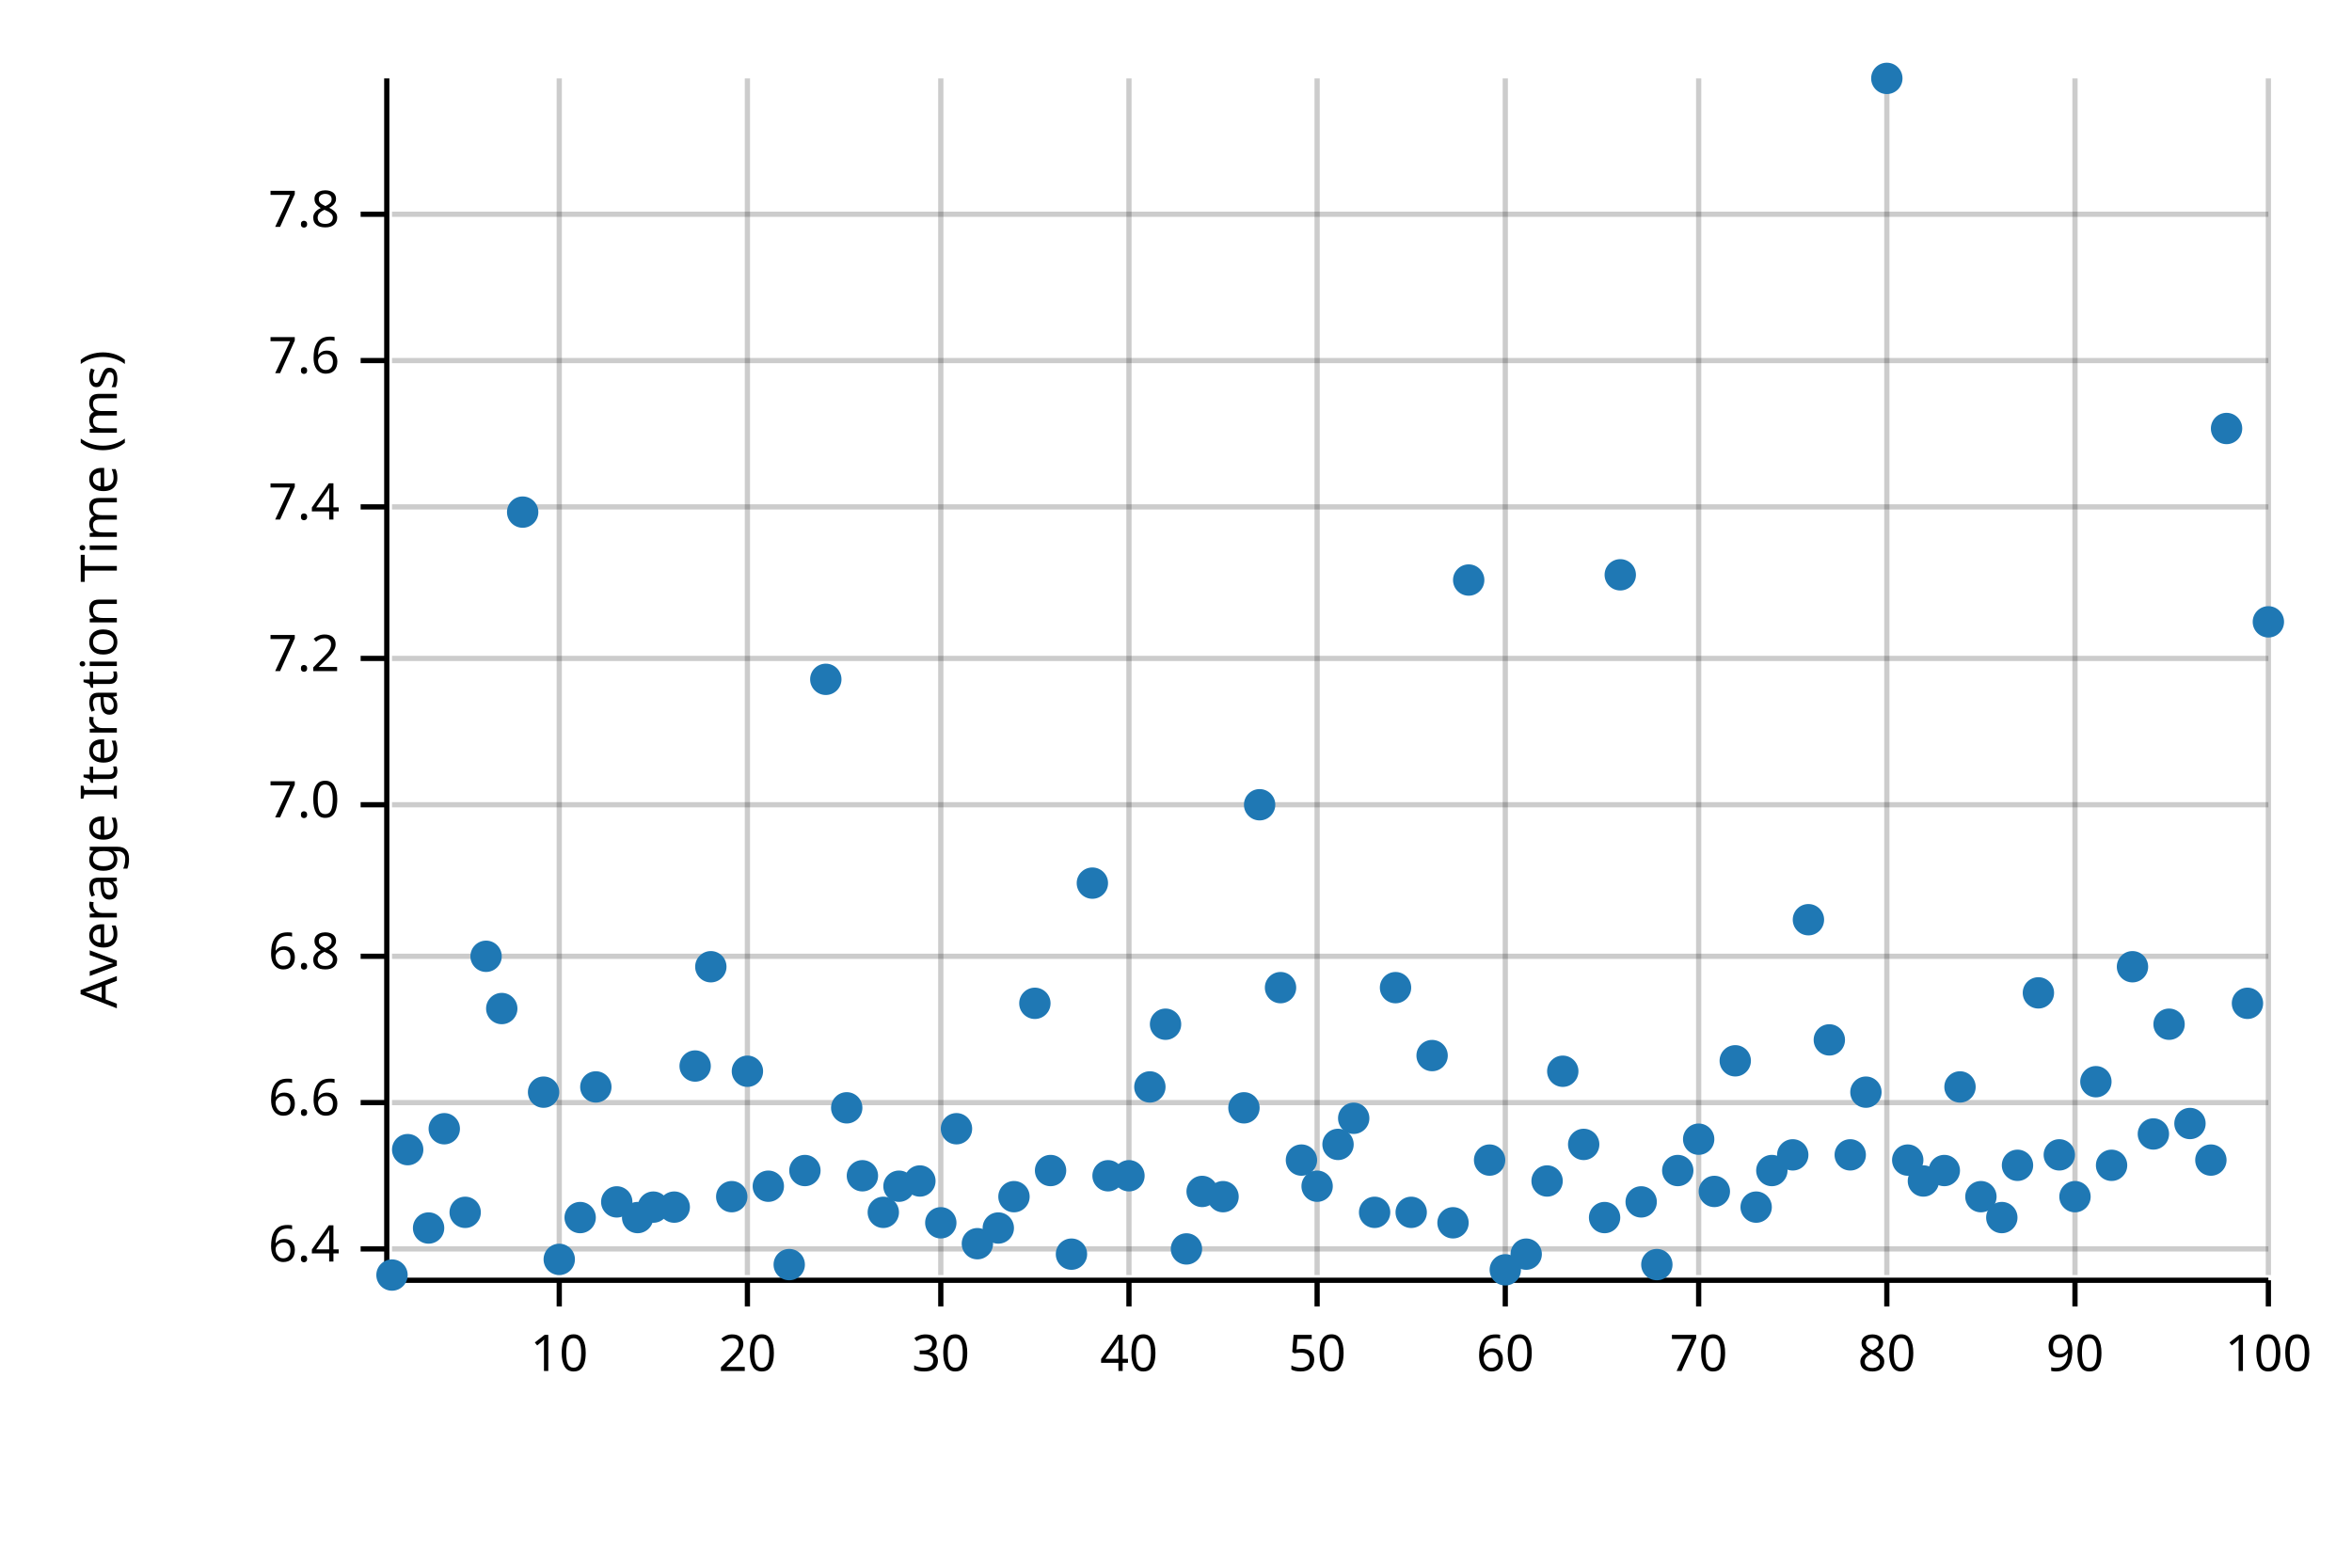
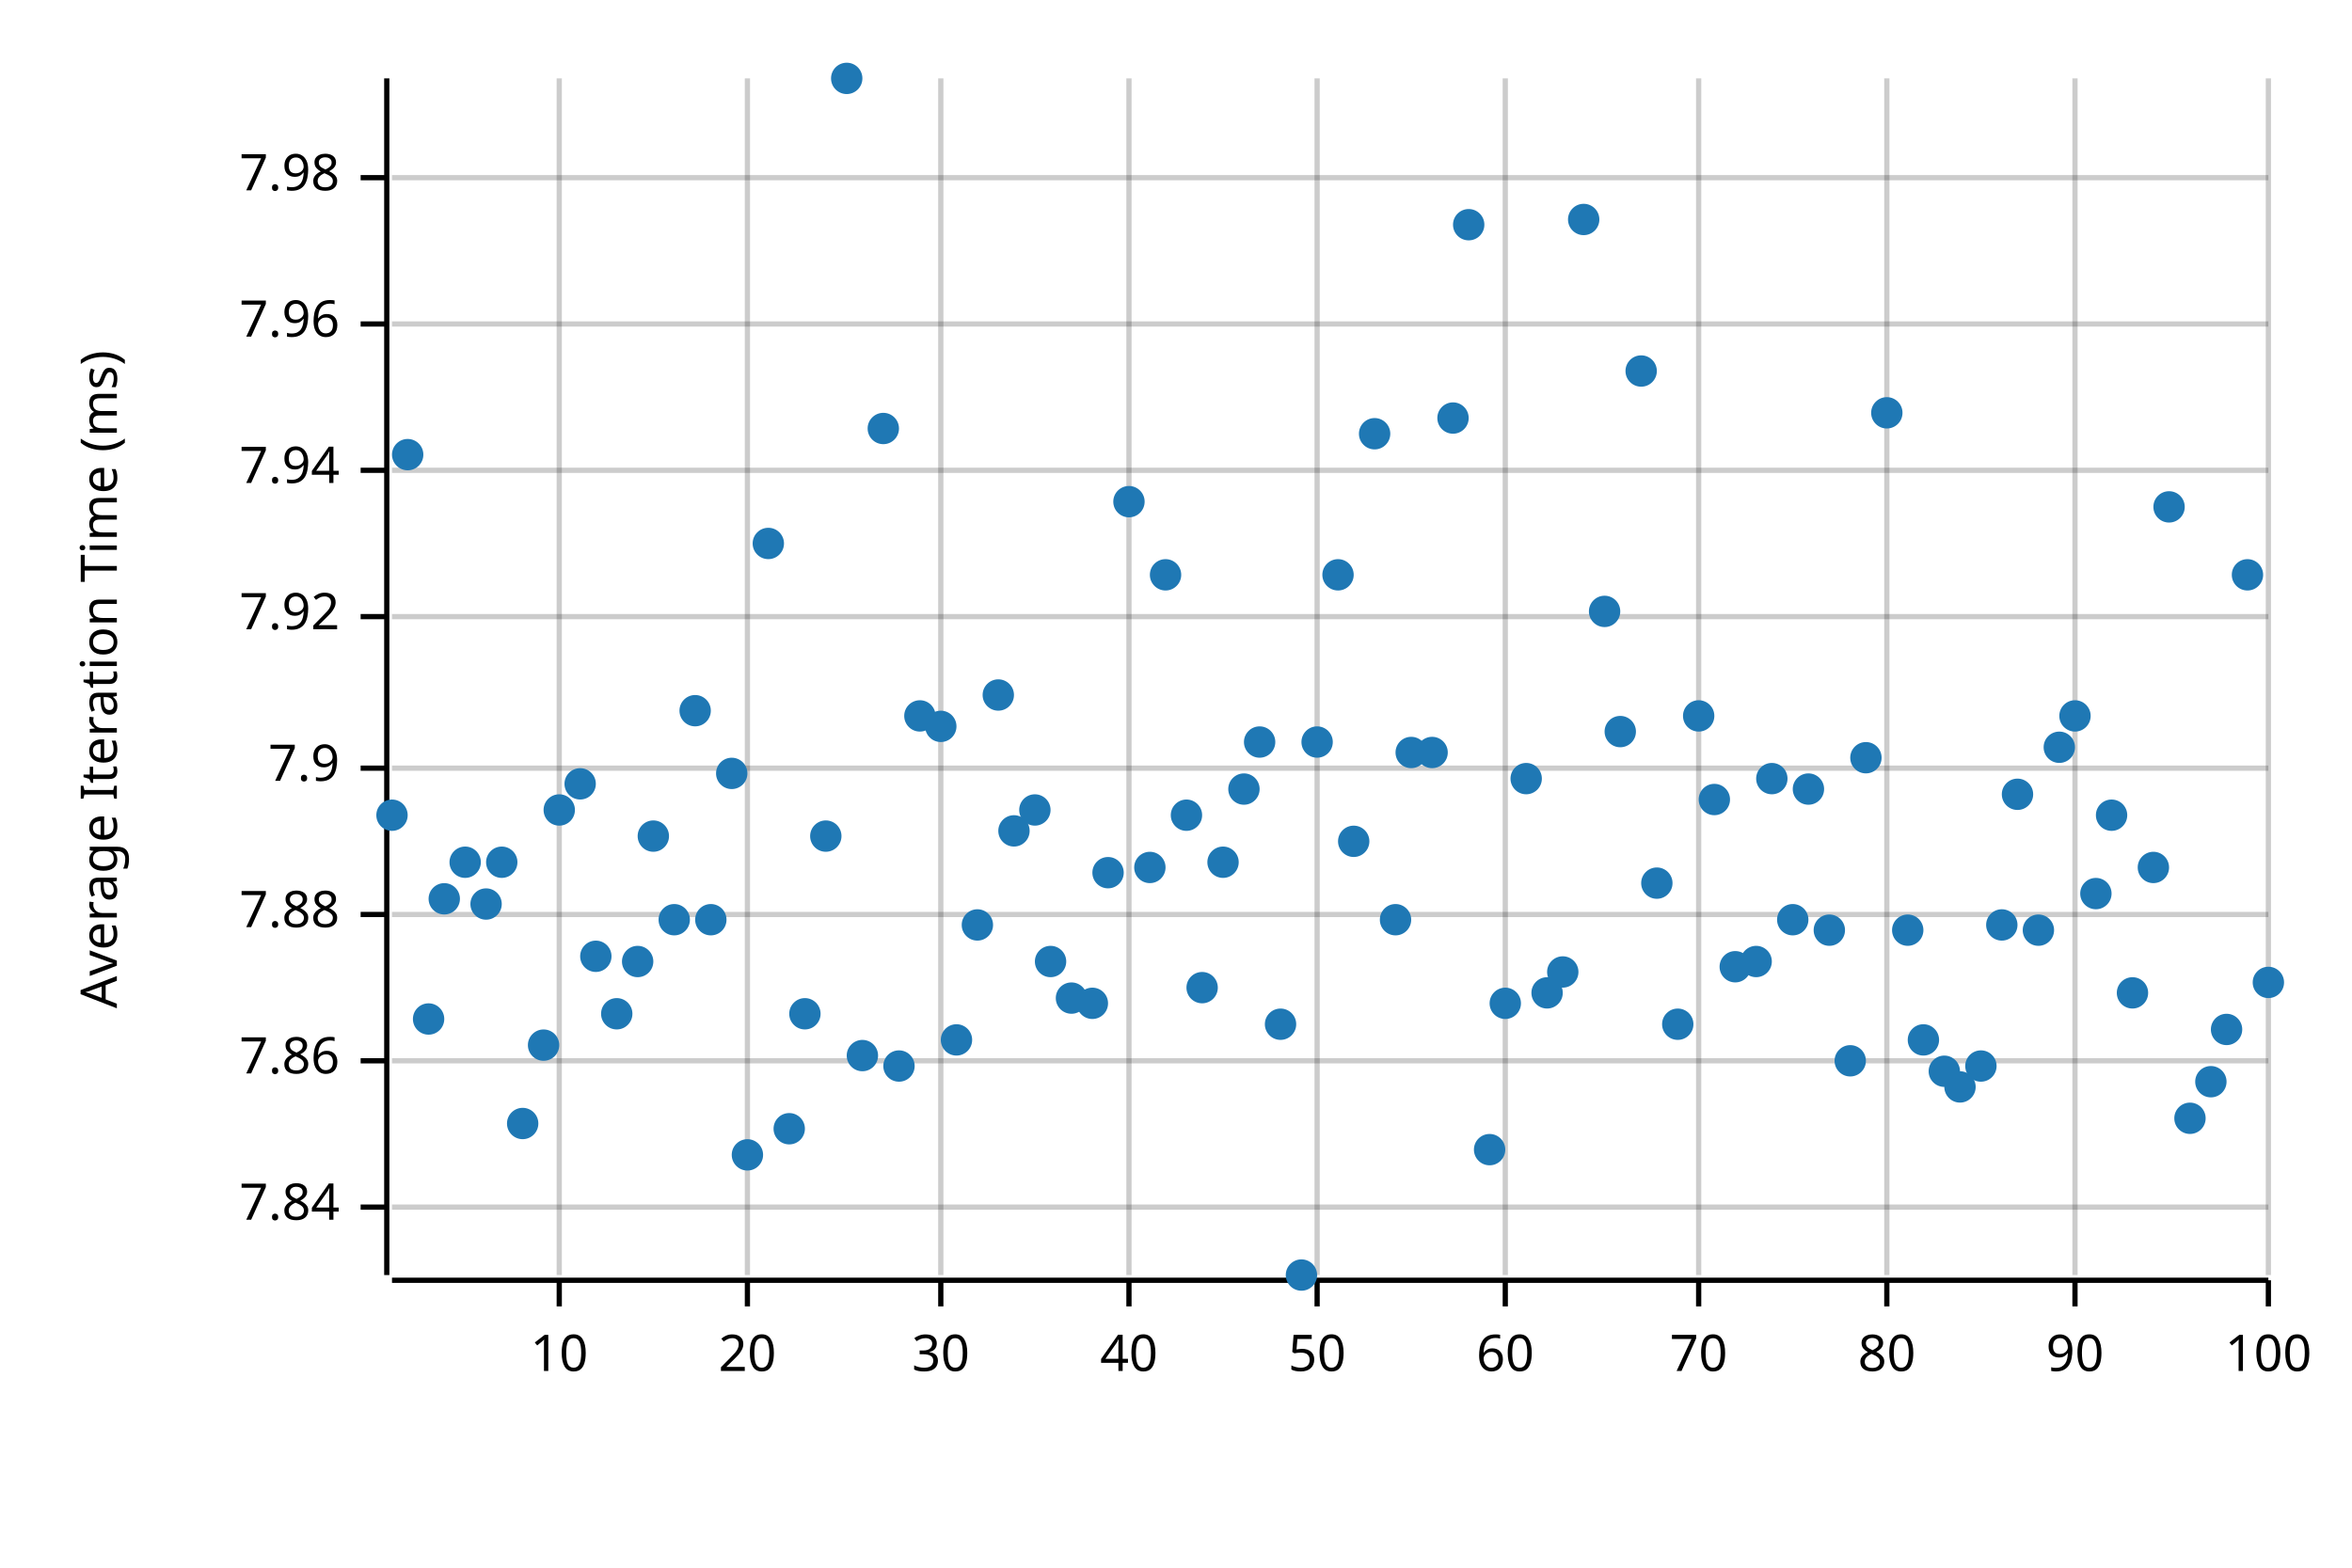
<svg xmlns="http://www.w3.org/2000/svg" width="450" height="300" viewBox="0 0 450 300">
  <text x="15" y="130" dy="0.76em" text-anchor="middle" font-family="sans-serif" font-size="9.677" opacity="1" fill="#000000" transform="rotate(270, 15, 130)">
Average Iteration Time (ms)
</text>
  <line opacity="0.2" stroke="#000000" stroke-width="1" x1="107" y1="244" x2="107" y2="15" />
  <line opacity="0.2" stroke="#000000" stroke-width="1" x1="143" y1="244" x2="143" y2="15" />
  <line opacity="0.2" stroke="#000000" stroke-width="1" x1="180" y1="244" x2="180" y2="15" />
  <line opacity="0.2" stroke="#000000" stroke-width="1" x1="216" y1="244" x2="216" y2="15" />
  <line opacity="0.2" stroke="#000000" stroke-width="1" x1="252" y1="244" x2="252" y2="15" />
  <line opacity="0.2" stroke="#000000" stroke-width="1" x1="288" y1="244" x2="288" y2="15" />
  <line opacity="0.2" stroke="#000000" stroke-width="1" x1="325" y1="244" x2="325" y2="15" />
  <line opacity="0.2" stroke="#000000" stroke-width="1" x1="361" y1="244" x2="361" y2="15" />
  <line opacity="0.2" stroke="#000000" stroke-width="1" x1="397" y1="244" x2="397" y2="15" />
  <line opacity="0.2" stroke="#000000" stroke-width="1" x1="434" y1="244" x2="434" y2="15" />
-   <line opacity="0.2" stroke="#000000" stroke-width="1" x1="75" y1="239" x2="434" y2="239" />
-   <line opacity="0.2" stroke="#000000" stroke-width="1" x1="75" y1="211" x2="434" y2="211" />
-   <line opacity="0.2" stroke="#000000" stroke-width="1" x1="75" y1="183" x2="434" y2="183" />
-   <line opacity="0.2" stroke="#000000" stroke-width="1" x1="75" y1="154" x2="434" y2="154" />
-   <line opacity="0.2" stroke="#000000" stroke-width="1" x1="75" y1="126" x2="434" y2="126" />
-   <line opacity="0.2" stroke="#000000" stroke-width="1" x1="75" y1="97" x2="434" y2="97" />
-   <line opacity="0.2" stroke="#000000" stroke-width="1" x1="75" y1="69" x2="434" y2="69" />
-   <line opacity="0.2" stroke="#000000" stroke-width="1" x1="75" y1="41" x2="434" y2="41" />
+   <line opacity="0.2" stroke="#000000" stroke-width="1" x1="75" y1="231" x2="434" y2="231" />
+   <line opacity="0.2" stroke="#000000" stroke-width="1" x1="75" y1="203" x2="434" y2="203" />
+   <line opacity="0.2" stroke="#000000" stroke-width="1" x1="75" y1="175" x2="434" y2="175" />
+   <line opacity="0.2" stroke="#000000" stroke-width="1" x1="75" y1="147" x2="434" y2="147" />
+   <line opacity="0.2" stroke="#000000" stroke-width="1" x1="75" y1="118" x2="434" y2="118" />
+   <line opacity="0.2" stroke="#000000" stroke-width="1" x1="75" y1="90" x2="434" y2="90" />
+   <line opacity="0.2" stroke="#000000" stroke-width="1" x1="75" y1="62" x2="434" y2="62" />
+   <line opacity="0.2" stroke="#000000" stroke-width="1" x1="75" y1="34" x2="434" y2="34" />
  <polyline fill="none" opacity="1" stroke="#000000" stroke-width="1" points="74,15 74,244 " />
-   <text x="65" y="239" dy="0.5ex" text-anchor="end" font-family="sans-serif" font-size="9.677" opacity="1" fill="#000000">
- 6.4
+   <text x="65" y="231" dy="0.5ex" text-anchor="end" font-family="sans-serif" font-size="9.677" opacity="1" fill="#000000">
+ 7.84
</text>
-   <polyline fill="none" opacity="1" stroke="#000000" stroke-width="1" points="69,239 74,239 " />
-   <text x="65" y="211" dy="0.5ex" text-anchor="end" font-family="sans-serif" font-size="9.677" opacity="1" fill="#000000">
- 6.6
+   <polyline fill="none" opacity="1" stroke="#000000" stroke-width="1" points="69,231 74,231 " />
+   <text x="65" y="203" dy="0.5ex" text-anchor="end" font-family="sans-serif" font-size="9.677" opacity="1" fill="#000000">
+ 7.86
</text>
-   <polyline fill="none" opacity="1" stroke="#000000" stroke-width="1" points="69,211 74,211 " />
-   <text x="65" y="183" dy="0.5ex" text-anchor="end" font-family="sans-serif" font-size="9.677" opacity="1" fill="#000000">
- 6.8
+   <polyline fill="none" opacity="1" stroke="#000000" stroke-width="1" points="69,203 74,203 " />
+   <text x="65" y="175" dy="0.5ex" text-anchor="end" font-family="sans-serif" font-size="9.677" opacity="1" fill="#000000">
+ 7.88
</text>
-   <polyline fill="none" opacity="1" stroke="#000000" stroke-width="1" points="69,183 74,183 " />
-   <text x="65" y="154" dy="0.5ex" text-anchor="end" font-family="sans-serif" font-size="9.677" opacity="1" fill="#000000">
- 7.0
+   <polyline fill="none" opacity="1" stroke="#000000" stroke-width="1" points="69,175 74,175 " />
+   <text x="65" y="147" dy="0.5ex" text-anchor="end" font-family="sans-serif" font-size="9.677" opacity="1" fill="#000000">
+ 7.9
</text>
-   <polyline fill="none" opacity="1" stroke="#000000" stroke-width="1" points="69,154 74,154 " />
-   <text x="65" y="126" dy="0.5ex" text-anchor="end" font-family="sans-serif" font-size="9.677" opacity="1" fill="#000000">
- 7.2
+   <polyline fill="none" opacity="1" stroke="#000000" stroke-width="1" points="69,147 74,147 " />
+   <text x="65" y="118" dy="0.5ex" text-anchor="end" font-family="sans-serif" font-size="9.677" opacity="1" fill="#000000">
+ 7.92
</text>
-   <polyline fill="none" opacity="1" stroke="#000000" stroke-width="1" points="69,126 74,126 " />
-   <text x="65" y="97" dy="0.5ex" text-anchor="end" font-family="sans-serif" font-size="9.677" opacity="1" fill="#000000">
- 7.4
+   <polyline fill="none" opacity="1" stroke="#000000" stroke-width="1" points="69,118 74,118 " />
+   <text x="65" y="90" dy="0.5ex" text-anchor="end" font-family="sans-serif" font-size="9.677" opacity="1" fill="#000000">
+ 7.94
</text>
-   <polyline fill="none" opacity="1" stroke="#000000" stroke-width="1" points="69,97 74,97 " />
-   <text x="65" y="69" dy="0.5ex" text-anchor="end" font-family="sans-serif" font-size="9.677" opacity="1" fill="#000000">
- 7.6
+   <polyline fill="none" opacity="1" stroke="#000000" stroke-width="1" points="69,90 74,90 " />
+   <text x="65" y="62" dy="0.5ex" text-anchor="end" font-family="sans-serif" font-size="9.677" opacity="1" fill="#000000">
+ 7.96
</text>
-   <polyline fill="none" opacity="1" stroke="#000000" stroke-width="1" points="69,69 74,69 " />
-   <text x="65" y="41" dy="0.5ex" text-anchor="end" font-family="sans-serif" font-size="9.677" opacity="1" fill="#000000">
- 7.8
+   <polyline fill="none" opacity="1" stroke="#000000" stroke-width="1" points="69,62 74,62 " />
+   <text x="65" y="34" dy="0.5ex" text-anchor="end" font-family="sans-serif" font-size="9.677" opacity="1" fill="#000000">
+ 7.98
</text>
-   <polyline fill="none" opacity="1" stroke="#000000" stroke-width="1" points="69,41 74,41 " />
+   <polyline fill="none" opacity="1" stroke="#000000" stroke-width="1" points="69,34 74,34 " />
  <polyline fill="none" opacity="1" stroke="#000000" stroke-width="1" points="75,245 434,245 " />
  <text x="107" y="255" dy="0.76em" text-anchor="middle" font-family="sans-serif" font-size="9.677" opacity="1" fill="#000000">
10
</text>
  <polyline fill="none" opacity="1" stroke="#000000" stroke-width="1" points="107,245 107,250 " />
  <text x="143" y="255" dy="0.76em" text-anchor="middle" font-family="sans-serif" font-size="9.677" opacity="1" fill="#000000">
20
</text>
  <polyline fill="none" opacity="1" stroke="#000000" stroke-width="1" points="143,245 143,250 " />
  <text x="180" y="255" dy="0.76em" text-anchor="middle" font-family="sans-serif" font-size="9.677" opacity="1" fill="#000000">
30
</text>
  <polyline fill="none" opacity="1" stroke="#000000" stroke-width="1" points="180,245 180,250 " />
  <text x="216" y="255" dy="0.76em" text-anchor="middle" font-family="sans-serif" font-size="9.677" opacity="1" fill="#000000">
40
</text>
  <polyline fill="none" opacity="1" stroke="#000000" stroke-width="1" points="216,245 216,250 " />
  <text x="252" y="255" dy="0.76em" text-anchor="middle" font-family="sans-serif" font-size="9.677" opacity="1" fill="#000000">
50
</text>
  <polyline fill="none" opacity="1" stroke="#000000" stroke-width="1" points="252,245 252,250 " />
  <text x="288" y="255" dy="0.76em" text-anchor="middle" font-family="sans-serif" font-size="9.677" opacity="1" fill="#000000">
60
</text>
  <polyline fill="none" opacity="1" stroke="#000000" stroke-width="1" points="288,245 288,250 " />
  <text x="325" y="255" dy="0.76em" text-anchor="middle" font-family="sans-serif" font-size="9.677" opacity="1" fill="#000000">
70
</text>
  <polyline fill="none" opacity="1" stroke="#000000" stroke-width="1" points="325,245 325,250 " />
  <text x="361" y="255" dy="0.76em" text-anchor="middle" font-family="sans-serif" font-size="9.677" opacity="1" fill="#000000">
80
</text>
  <polyline fill="none" opacity="1" stroke="#000000" stroke-width="1" points="361,245 361,250 " />
  <text x="397" y="255" dy="0.76em" text-anchor="middle" font-family="sans-serif" font-size="9.677" opacity="1" fill="#000000">
90
</text>
  <polyline fill="none" opacity="1" stroke="#000000" stroke-width="1" points="397,245 397,250 " />
  <text x="434" y="255" dy="0.76em" text-anchor="middle" font-family="sans-serif" font-size="9.677" opacity="1" fill="#000000">
100
</text>
  <polyline fill="none" opacity="1" stroke="#000000" stroke-width="1" points="434,245 434,250 " />
-   <circle cx="75" cy="244" r="3" opacity="1" fill="#1F78B4" stroke="none" stroke-width="1" />
-   <circle cx="78" cy="220" r="3" opacity="1" fill="#1F78B4" stroke="none" stroke-width="1" />
-   <circle cx="82" cy="235" r="3" opacity="1" fill="#1F78B4" stroke="none" stroke-width="1" />
-   <circle cx="85" cy="216" r="3" opacity="1" fill="#1F78B4" stroke="none" stroke-width="1" />
-   <circle cx="89" cy="232" r="3" opacity="1" fill="#1F78B4" stroke="none" stroke-width="1" />
-   <circle cx="93" cy="183" r="3" opacity="1" fill="#1F78B4" stroke="none" stroke-width="1" />
-   <circle cx="96" cy="193" r="3" opacity="1" fill="#1F78B4" stroke="none" stroke-width="1" />
-   <circle cx="100" cy="98" r="3" opacity="1" fill="#1F78B4" stroke="none" stroke-width="1" />
-   <circle cx="104" cy="209" r="3" opacity="1" fill="#1F78B4" stroke="none" stroke-width="1" />
-   <circle cx="107" cy="241" r="3" opacity="1" fill="#1F78B4" stroke="none" stroke-width="1" />
-   <circle cx="111" cy="233" r="3" opacity="1" fill="#1F78B4" stroke="none" stroke-width="1" />
-   <circle cx="114" cy="208" r="3" opacity="1" fill="#1F78B4" stroke="none" stroke-width="1" />
-   <circle cx="118" cy="230" r="3" opacity="1" fill="#1F78B4" stroke="none" stroke-width="1" />
-   <circle cx="122" cy="233" r="3" opacity="1" fill="#1F78B4" stroke="none" stroke-width="1" />
-   <circle cx="125" cy="231" r="3" opacity="1" fill="#1F78B4" stroke="none" stroke-width="1" />
-   <circle cx="129" cy="231" r="3" opacity="1" fill="#1F78B4" stroke="none" stroke-width="1" />
-   <circle cx="133" cy="204" r="3" opacity="1" fill="#1F78B4" stroke="none" stroke-width="1" />
-   <circle cx="136" cy="185" r="3" opacity="1" fill="#1F78B4" stroke="none" stroke-width="1" />
-   <circle cx="140" cy="229" r="3" opacity="1" fill="#1F78B4" stroke="none" stroke-width="1" />
-   <circle cx="143" cy="205" r="3" opacity="1" fill="#1F78B4" stroke="none" stroke-width="1" />
-   <circle cx="147" cy="227" r="3" opacity="1" fill="#1F78B4" stroke="none" stroke-width="1" />
-   <circle cx="151" cy="242" r="3" opacity="1" fill="#1F78B4" stroke="none" stroke-width="1" />
-   <circle cx="154" cy="224" r="3" opacity="1" fill="#1F78B4" stroke="none" stroke-width="1" />
-   <circle cx="158" cy="130" r="3" opacity="1" fill="#1F78B4" stroke="none" stroke-width="1" />
-   <circle cx="162" cy="212" r="3" opacity="1" fill="#1F78B4" stroke="none" stroke-width="1" />
-   <circle cx="165" cy="225" r="3" opacity="1" fill="#1F78B4" stroke="none" stroke-width="1" />
-   <circle cx="169" cy="232" r="3" opacity="1" fill="#1F78B4" stroke="none" stroke-width="1" />
-   <circle cx="172" cy="227" r="3" opacity="1" fill="#1F78B4" stroke="none" stroke-width="1" />
-   <circle cx="176" cy="226" r="3" opacity="1" fill="#1F78B4" stroke="none" stroke-width="1" />
-   <circle cx="180" cy="234" r="3" opacity="1" fill="#1F78B4" stroke="none" stroke-width="1" />
-   <circle cx="183" cy="216" r="3" opacity="1" fill="#1F78B4" stroke="none" stroke-width="1" />
-   <circle cx="187" cy="238" r="3" opacity="1" fill="#1F78B4" stroke="none" stroke-width="1" />
-   <circle cx="191" cy="235" r="3" opacity="1" fill="#1F78B4" stroke="none" stroke-width="1" />
-   <circle cx="194" cy="229" r="3" opacity="1" fill="#1F78B4" stroke="none" stroke-width="1" />
-   <circle cx="198" cy="192" r="3" opacity="1" fill="#1F78B4" stroke="none" stroke-width="1" />
-   <circle cx="201" cy="224" r="3" opacity="1" fill="#1F78B4" stroke="none" stroke-width="1" />
-   <circle cx="205" cy="240" r="3" opacity="1" fill="#1F78B4" stroke="none" stroke-width="1" />
-   <circle cx="209" cy="169" r="3" opacity="1" fill="#1F78B4" stroke="none" stroke-width="1" />
-   <circle cx="212" cy="225" r="3" opacity="1" fill="#1F78B4" stroke="none" stroke-width="1" />
-   <circle cx="216" cy="225" r="3" opacity="1" fill="#1F78B4" stroke="none" stroke-width="1" />
-   <circle cx="220" cy="208" r="3" opacity="1" fill="#1F78B4" stroke="none" stroke-width="1" />
-   <circle cx="223" cy="196" r="3" opacity="1" fill="#1F78B4" stroke="none" stroke-width="1" />
-   <circle cx="227" cy="239" r="3" opacity="1" fill="#1F78B4" stroke="none" stroke-width="1" />
-   <circle cx="230" cy="228" r="3" opacity="1" fill="#1F78B4" stroke="none" stroke-width="1" />
-   <circle cx="234" cy="229" r="3" opacity="1" fill="#1F78B4" stroke="none" stroke-width="1" />
-   <circle cx="238" cy="212" r="3" opacity="1" fill="#1F78B4" stroke="none" stroke-width="1" />
-   <circle cx="241" cy="154" r="3" opacity="1" fill="#1F78B4" stroke="none" stroke-width="1" />
-   <circle cx="245" cy="189" r="3" opacity="1" fill="#1F78B4" stroke="none" stroke-width="1" />
-   <circle cx="249" cy="222" r="3" opacity="1" fill="#1F78B4" stroke="none" stroke-width="1" />
-   <circle cx="252" cy="227" r="3" opacity="1" fill="#1F78B4" stroke="none" stroke-width="1" />
-   <circle cx="256" cy="219" r="3" opacity="1" fill="#1F78B4" stroke="none" stroke-width="1" />
-   <circle cx="259" cy="214" r="3" opacity="1" fill="#1F78B4" stroke="none" stroke-width="1" />
-   <circle cx="263" cy="232" r="3" opacity="1" fill="#1F78B4" stroke="none" stroke-width="1" />
-   <circle cx="267" cy="189" r="3" opacity="1" fill="#1F78B4" stroke="none" stroke-width="1" />
-   <circle cx="270" cy="232" r="3" opacity="1" fill="#1F78B4" stroke="none" stroke-width="1" />
-   <circle cx="274" cy="202" r="3" opacity="1" fill="#1F78B4" stroke="none" stroke-width="1" />
-   <circle cx="278" cy="234" r="3" opacity="1" fill="#1F78B4" stroke="none" stroke-width="1" />
-   <circle cx="281" cy="111" r="3" opacity="1" fill="#1F78B4" stroke="none" stroke-width="1" />
-   <circle cx="285" cy="222" r="3" opacity="1" fill="#1F78B4" stroke="none" stroke-width="1" />
-   <circle cx="288" cy="243" r="3" opacity="1" fill="#1F78B4" stroke="none" stroke-width="1" />
-   <circle cx="292" cy="240" r="3" opacity="1" fill="#1F78B4" stroke="none" stroke-width="1" />
-   <circle cx="296" cy="226" r="3" opacity="1" fill="#1F78B4" stroke="none" stroke-width="1" />
-   <circle cx="299" cy="205" r="3" opacity="1" fill="#1F78B4" stroke="none" stroke-width="1" />
-   <circle cx="303" cy="219" r="3" opacity="1" fill="#1F78B4" stroke="none" stroke-width="1" />
-   <circle cx="307" cy="233" r="3" opacity="1" fill="#1F78B4" stroke="none" stroke-width="1" />
-   <circle cx="310" cy="110" r="3" opacity="1" fill="#1F78B4" stroke="none" stroke-width="1" />
-   <circle cx="314" cy="230" r="3" opacity="1" fill="#1F78B4" stroke="none" stroke-width="1" />
-   <circle cx="317" cy="242" r="3" opacity="1" fill="#1F78B4" stroke="none" stroke-width="1" />
-   <circle cx="321" cy="224" r="3" opacity="1" fill="#1F78B4" stroke="none" stroke-width="1" />
-   <circle cx="325" cy="218" r="3" opacity="1" fill="#1F78B4" stroke="none" stroke-width="1" />
-   <circle cx="328" cy="228" r="3" opacity="1" fill="#1F78B4" stroke="none" stroke-width="1" />
-   <circle cx="332" cy="203" r="3" opacity="1" fill="#1F78B4" stroke="none" stroke-width="1" />
-   <circle cx="336" cy="231" r="3" opacity="1" fill="#1F78B4" stroke="none" stroke-width="1" />
-   <circle cx="339" cy="224" r="3" opacity="1" fill="#1F78B4" stroke="none" stroke-width="1" />
-   <circle cx="343" cy="221" r="3" opacity="1" fill="#1F78B4" stroke="none" stroke-width="1" />
-   <circle cx="346" cy="176" r="3" opacity="1" fill="#1F78B4" stroke="none" stroke-width="1" />
-   <circle cx="350" cy="199" r="3" opacity="1" fill="#1F78B4" stroke="none" stroke-width="1" />
-   <circle cx="354" cy="221" r="3" opacity="1" fill="#1F78B4" stroke="none" stroke-width="1" />
-   <circle cx="357" cy="209" r="3" opacity="1" fill="#1F78B4" stroke="none" stroke-width="1" />
-   <circle cx="361" cy="15" r="3" opacity="1" fill="#1F78B4" stroke="none" stroke-width="1" />
-   <circle cx="365" cy="222" r="3" opacity="1" fill="#1F78B4" stroke="none" stroke-width="1" />
-   <circle cx="368" cy="226" r="3" opacity="1" fill="#1F78B4" stroke="none" stroke-width="1" />
-   <circle cx="372" cy="224" r="3" opacity="1" fill="#1F78B4" stroke="none" stroke-width="1" />
+   <circle cx="75" cy="156" r="3" opacity="1" fill="#1F78B4" stroke="none" stroke-width="1" />
+   <circle cx="78" cy="87" r="3" opacity="1" fill="#1F78B4" stroke="none" stroke-width="1" />
+   <circle cx="82" cy="195" r="3" opacity="1" fill="#1F78B4" stroke="none" stroke-width="1" />
+   <circle cx="85" cy="172" r="3" opacity="1" fill="#1F78B4" stroke="none" stroke-width="1" />
+   <circle cx="89" cy="165" r="3" opacity="1" fill="#1F78B4" stroke="none" stroke-width="1" />
+   <circle cx="93" cy="173" r="3" opacity="1" fill="#1F78B4" stroke="none" stroke-width="1" />
+   <circle cx="96" cy="165" r="3" opacity="1" fill="#1F78B4" stroke="none" stroke-width="1" />
+   <circle cx="100" cy="215" r="3" opacity="1" fill="#1F78B4" stroke="none" stroke-width="1" />
+   <circle cx="104" cy="200" r="3" opacity="1" fill="#1F78B4" stroke="none" stroke-width="1" />
+   <circle cx="107" cy="155" r="3" opacity="1" fill="#1F78B4" stroke="none" stroke-width="1" />
+   <circle cx="111" cy="150" r="3" opacity="1" fill="#1F78B4" stroke="none" stroke-width="1" />
+   <circle cx="114" cy="183" r="3" opacity="1" fill="#1F78B4" stroke="none" stroke-width="1" />
+   <circle cx="118" cy="194" r="3" opacity="1" fill="#1F78B4" stroke="none" stroke-width="1" />
+   <circle cx="122" cy="184" r="3" opacity="1" fill="#1F78B4" stroke="none" stroke-width="1" />
+   <circle cx="125" cy="160" r="3" opacity="1" fill="#1F78B4" stroke="none" stroke-width="1" />
+   <circle cx="129" cy="176" r="3" opacity="1" fill="#1F78B4" stroke="none" stroke-width="1" />
+   <circle cx="133" cy="136" r="3" opacity="1" fill="#1F78B4" stroke="none" stroke-width="1" />
+   <circle cx="136" cy="176" r="3" opacity="1" fill="#1F78B4" stroke="none" stroke-width="1" />
+   <circle cx="140" cy="148" r="3" opacity="1" fill="#1F78B4" stroke="none" stroke-width="1" />
+   <circle cx="143" cy="221" r="3" opacity="1" fill="#1F78B4" stroke="none" stroke-width="1" />
+   <circle cx="147" cy="104" r="3" opacity="1" fill="#1F78B4" stroke="none" stroke-width="1" />
+   <circle cx="151" cy="216" r="3" opacity="1" fill="#1F78B4" stroke="none" stroke-width="1" />
+   <circle cx="154" cy="194" r="3" opacity="1" fill="#1F78B4" stroke="none" stroke-width="1" />
+   <circle cx="158" cy="160" r="3" opacity="1" fill="#1F78B4" stroke="none" stroke-width="1" />
+   <circle cx="162" cy="15" r="3" opacity="1" fill="#1F78B4" stroke="none" stroke-width="1" />
+   <circle cx="165" cy="202" r="3" opacity="1" fill="#1F78B4" stroke="none" stroke-width="1" />
+   <circle cx="169" cy="82" r="3" opacity="1" fill="#1F78B4" stroke="none" stroke-width="1" />
+   <circle cx="172" cy="204" r="3" opacity="1" fill="#1F78B4" stroke="none" stroke-width="1" />
+   <circle cx="176" cy="137" r="3" opacity="1" fill="#1F78B4" stroke="none" stroke-width="1" />
+   <circle cx="180" cy="139" r="3" opacity="1" fill="#1F78B4" stroke="none" stroke-width="1" />
+   <circle cx="183" cy="199" r="3" opacity="1" fill="#1F78B4" stroke="none" stroke-width="1" />
+   <circle cx="187" cy="177" r="3" opacity="1" fill="#1F78B4" stroke="none" stroke-width="1" />
+   <circle cx="191" cy="133" r="3" opacity="1" fill="#1F78B4" stroke="none" stroke-width="1" />
+   <circle cx="194" cy="159" r="3" opacity="1" fill="#1F78B4" stroke="none" stroke-width="1" />
+   <circle cx="198" cy="155" r="3" opacity="1" fill="#1F78B4" stroke="none" stroke-width="1" />
+   <circle cx="201" cy="184" r="3" opacity="1" fill="#1F78B4" stroke="none" stroke-width="1" />
+   <circle cx="205" cy="191" r="3" opacity="1" fill="#1F78B4" stroke="none" stroke-width="1" />
+   <circle cx="209" cy="192" r="3" opacity="1" fill="#1F78B4" stroke="none" stroke-width="1" />
+   <circle cx="212" cy="167" r="3" opacity="1" fill="#1F78B4" stroke="none" stroke-width="1" />
+   <circle cx="216" cy="96" r="3" opacity="1" fill="#1F78B4" stroke="none" stroke-width="1" />
+   <circle cx="220" cy="166" r="3" opacity="1" fill="#1F78B4" stroke="none" stroke-width="1" />
+   <circle cx="223" cy="110" r="3" opacity="1" fill="#1F78B4" stroke="none" stroke-width="1" />
+   <circle cx="227" cy="156" r="3" opacity="1" fill="#1F78B4" stroke="none" stroke-width="1" />
+   <circle cx="230" cy="189" r="3" opacity="1" fill="#1F78B4" stroke="none" stroke-width="1" />
+   <circle cx="234" cy="165" r="3" opacity="1" fill="#1F78B4" stroke="none" stroke-width="1" />
+   <circle cx="238" cy="151" r="3" opacity="1" fill="#1F78B4" stroke="none" stroke-width="1" />
+   <circle cx="241" cy="142" r="3" opacity="1" fill="#1F78B4" stroke="none" stroke-width="1" />
+   <circle cx="245" cy="196" r="3" opacity="1" fill="#1F78B4" stroke="none" stroke-width="1" />
+   <circle cx="249" cy="244" r="3" opacity="1" fill="#1F78B4" stroke="none" stroke-width="1" />
+   <circle cx="252" cy="142" r="3" opacity="1" fill="#1F78B4" stroke="none" stroke-width="1" />
+   <circle cx="256" cy="110" r="3" opacity="1" fill="#1F78B4" stroke="none" stroke-width="1" />
+   <circle cx="259" cy="161" r="3" opacity="1" fill="#1F78B4" stroke="none" stroke-width="1" />
+   <circle cx="263" cy="83" r="3" opacity="1" fill="#1F78B4" stroke="none" stroke-width="1" />
+   <circle cx="267" cy="176" r="3" opacity="1" fill="#1F78B4" stroke="none" stroke-width="1" />
+   <circle cx="270" cy="144" r="3" opacity="1" fill="#1F78B4" stroke="none" stroke-width="1" />
+   <circle cx="274" cy="144" r="3" opacity="1" fill="#1F78B4" stroke="none" stroke-width="1" />
+   <circle cx="278" cy="80" r="3" opacity="1" fill="#1F78B4" stroke="none" stroke-width="1" />
+   <circle cx="281" cy="43" r="3" opacity="1" fill="#1F78B4" stroke="none" stroke-width="1" />
+   <circle cx="285" cy="220" r="3" opacity="1" fill="#1F78B4" stroke="none" stroke-width="1" />
+   <circle cx="288" cy="192" r="3" opacity="1" fill="#1F78B4" stroke="none" stroke-width="1" />
+   <circle cx="292" cy="149" r="3" opacity="1" fill="#1F78B4" stroke="none" stroke-width="1" />
+   <circle cx="296" cy="190" r="3" opacity="1" fill="#1F78B4" stroke="none" stroke-width="1" />
+   <circle cx="299" cy="186" r="3" opacity="1" fill="#1F78B4" stroke="none" stroke-width="1" />
+   <circle cx="303" cy="42" r="3" opacity="1" fill="#1F78B4" stroke="none" stroke-width="1" />
+   <circle cx="307" cy="117" r="3" opacity="1" fill="#1F78B4" stroke="none" stroke-width="1" />
+   <circle cx="310" cy="140" r="3" opacity="1" fill="#1F78B4" stroke="none" stroke-width="1" />
+   <circle cx="314" cy="71" r="3" opacity="1" fill="#1F78B4" stroke="none" stroke-width="1" />
+   <circle cx="317" cy="169" r="3" opacity="1" fill="#1F78B4" stroke="none" stroke-width="1" />
+   <circle cx="321" cy="196" r="3" opacity="1" fill="#1F78B4" stroke="none" stroke-width="1" />
+   <circle cx="325" cy="137" r="3" opacity="1" fill="#1F78B4" stroke="none" stroke-width="1" />
+   <circle cx="328" cy="153" r="3" opacity="1" fill="#1F78B4" stroke="none" stroke-width="1" />
+   <circle cx="332" cy="185" r="3" opacity="1" fill="#1F78B4" stroke="none" stroke-width="1" />
+   <circle cx="336" cy="184" r="3" opacity="1" fill="#1F78B4" stroke="none" stroke-width="1" />
+   <circle cx="339" cy="149" r="3" opacity="1" fill="#1F78B4" stroke="none" stroke-width="1" />
+   <circle cx="343" cy="176" r="3" opacity="1" fill="#1F78B4" stroke="none" stroke-width="1" />
+   <circle cx="346" cy="151" r="3" opacity="1" fill="#1F78B4" stroke="none" stroke-width="1" />
+   <circle cx="350" cy="178" r="3" opacity="1" fill="#1F78B4" stroke="none" stroke-width="1" />
+   <circle cx="354" cy="203" r="3" opacity="1" fill="#1F78B4" stroke="none" stroke-width="1" />
+   <circle cx="357" cy="145" r="3" opacity="1" fill="#1F78B4" stroke="none" stroke-width="1" />
+   <circle cx="361" cy="79" r="3" opacity="1" fill="#1F78B4" stroke="none" stroke-width="1" />
+   <circle cx="365" cy="178" r="3" opacity="1" fill="#1F78B4" stroke="none" stroke-width="1" />
+   <circle cx="368" cy="199" r="3" opacity="1" fill="#1F78B4" stroke="none" stroke-width="1" />
+   <circle cx="372" cy="205" r="3" opacity="1" fill="#1F78B4" stroke="none" stroke-width="1" />
  <circle cx="375" cy="208" r="3" opacity="1" fill="#1F78B4" stroke="none" stroke-width="1" />
-   <circle cx="379" cy="229" r="3" opacity="1" fill="#1F78B4" stroke="none" stroke-width="1" />
-   <circle cx="383" cy="233" r="3" opacity="1" fill="#1F78B4" stroke="none" stroke-width="1" />
-   <circle cx="386" cy="223" r="3" opacity="1" fill="#1F78B4" stroke="none" stroke-width="1" />
-   <circle cx="390" cy="190" r="3" opacity="1" fill="#1F78B4" stroke="none" stroke-width="1" />
-   <circle cx="394" cy="221" r="3" opacity="1" fill="#1F78B4" stroke="none" stroke-width="1" />
-   <circle cx="397" cy="229" r="3" opacity="1" fill="#1F78B4" stroke="none" stroke-width="1" />
-   <circle cx="401" cy="207" r="3" opacity="1" fill="#1F78B4" stroke="none" stroke-width="1" />
-   <circle cx="404" cy="223" r="3" opacity="1" fill="#1F78B4" stroke="none" stroke-width="1" />
-   <circle cx="408" cy="185" r="3" opacity="1" fill="#1F78B4" stroke="none" stroke-width="1" />
-   <circle cx="412" cy="217" r="3" opacity="1" fill="#1F78B4" stroke="none" stroke-width="1" />
-   <circle cx="415" cy="196" r="3" opacity="1" fill="#1F78B4" stroke="none" stroke-width="1" />
-   <circle cx="419" cy="215" r="3" opacity="1" fill="#1F78B4" stroke="none" stroke-width="1" />
-   <circle cx="423" cy="222" r="3" opacity="1" fill="#1F78B4" stroke="none" stroke-width="1" />
-   <circle cx="426" cy="82" r="3" opacity="1" fill="#1F78B4" stroke="none" stroke-width="1" />
-   <circle cx="430" cy="192" r="3" opacity="1" fill="#1F78B4" stroke="none" stroke-width="1" />
-   <circle cx="434" cy="119" r="3" opacity="1" fill="#1F78B4" stroke="none" stroke-width="1" />
+   <circle cx="379" cy="204" r="3" opacity="1" fill="#1F78B4" stroke="none" stroke-width="1" />
+   <circle cx="383" cy="177" r="3" opacity="1" fill="#1F78B4" stroke="none" stroke-width="1" />
+   <circle cx="386" cy="152" r="3" opacity="1" fill="#1F78B4" stroke="none" stroke-width="1" />
+   <circle cx="390" cy="178" r="3" opacity="1" fill="#1F78B4" stroke="none" stroke-width="1" />
+   <circle cx="394" cy="143" r="3" opacity="1" fill="#1F78B4" stroke="none" stroke-width="1" />
+   <circle cx="397" cy="137" r="3" opacity="1" fill="#1F78B4" stroke="none" stroke-width="1" />
+   <circle cx="401" cy="171" r="3" opacity="1" fill="#1F78B4" stroke="none" stroke-width="1" />
+   <circle cx="404" cy="156" r="3" opacity="1" fill="#1F78B4" stroke="none" stroke-width="1" />
+   <circle cx="408" cy="190" r="3" opacity="1" fill="#1F78B4" stroke="none" stroke-width="1" />
+   <circle cx="412" cy="166" r="3" opacity="1" fill="#1F78B4" stroke="none" stroke-width="1" />
+   <circle cx="415" cy="97" r="3" opacity="1" fill="#1F78B4" stroke="none" stroke-width="1" />
+   <circle cx="419" cy="214" r="3" opacity="1" fill="#1F78B4" stroke="none" stroke-width="1" />
+   <circle cx="423" cy="207" r="3" opacity="1" fill="#1F78B4" stroke="none" stroke-width="1" />
+   <circle cx="426" cy="197" r="3" opacity="1" fill="#1F78B4" stroke="none" stroke-width="1" />
+   <circle cx="430" cy="110" r="3" opacity="1" fill="#1F78B4" stroke="none" stroke-width="1" />
+   <circle cx="434" cy="188" r="3" opacity="1" fill="#1F78B4" stroke="none" stroke-width="1" />
</svg>
